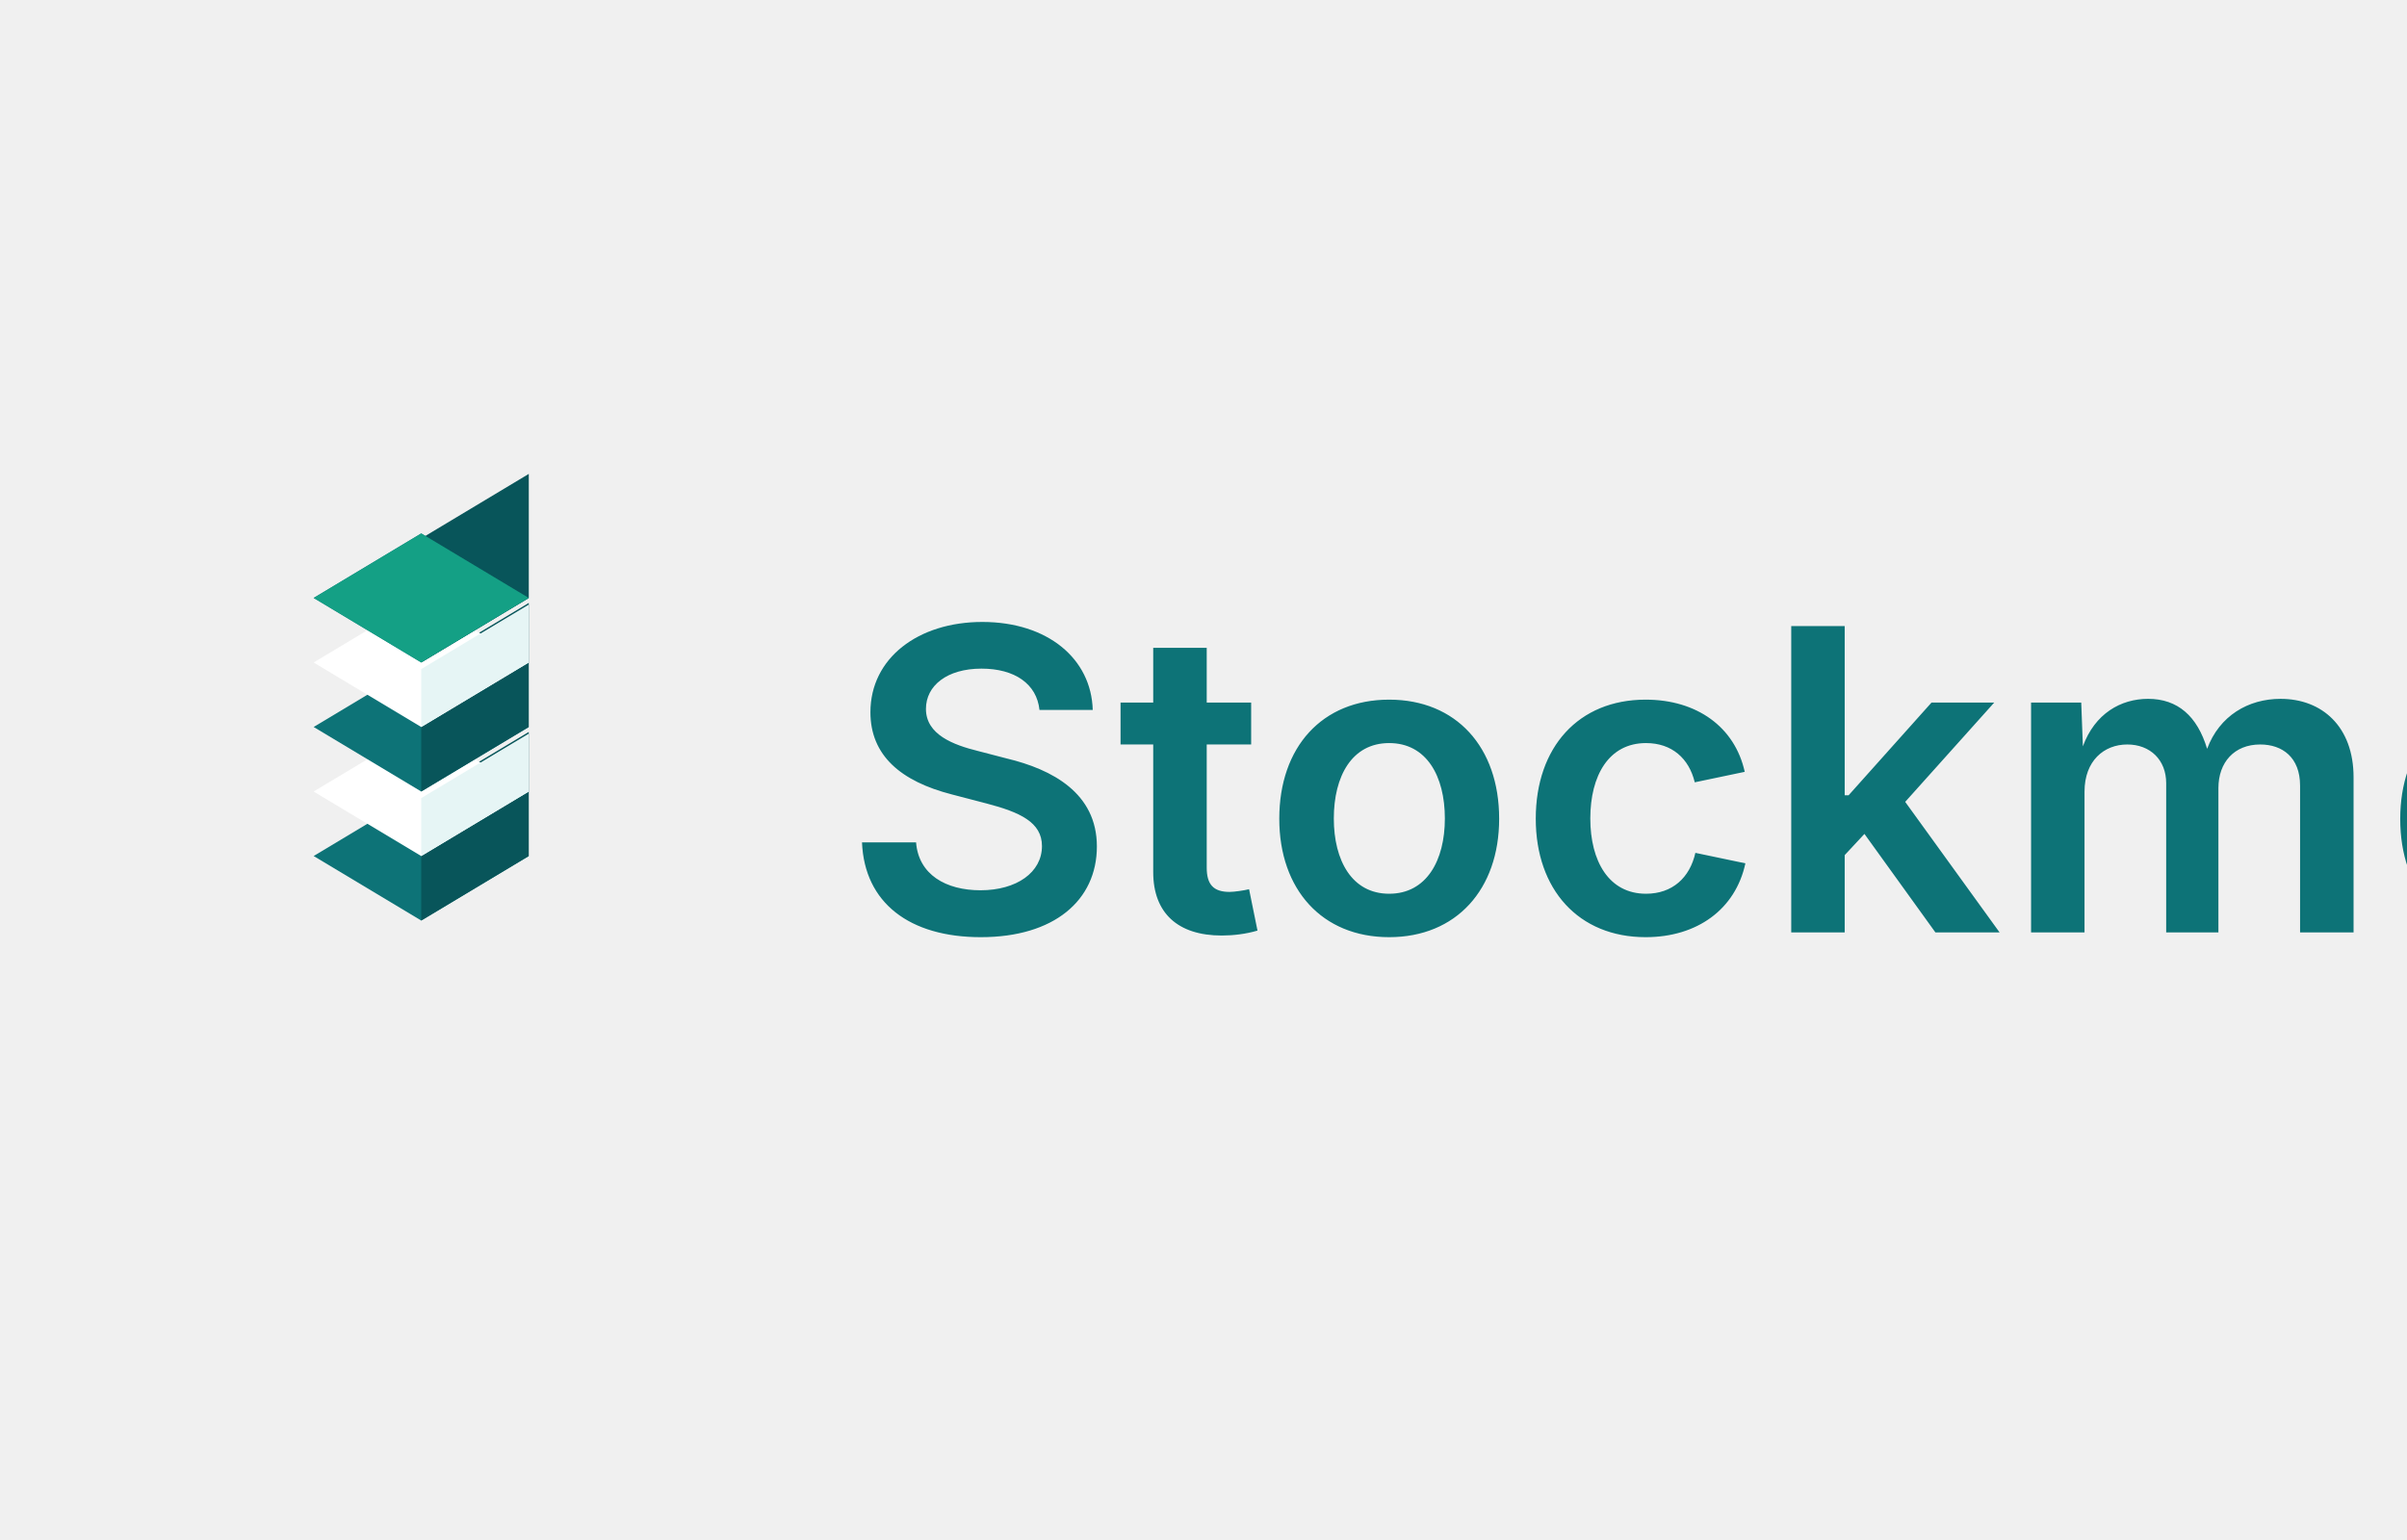
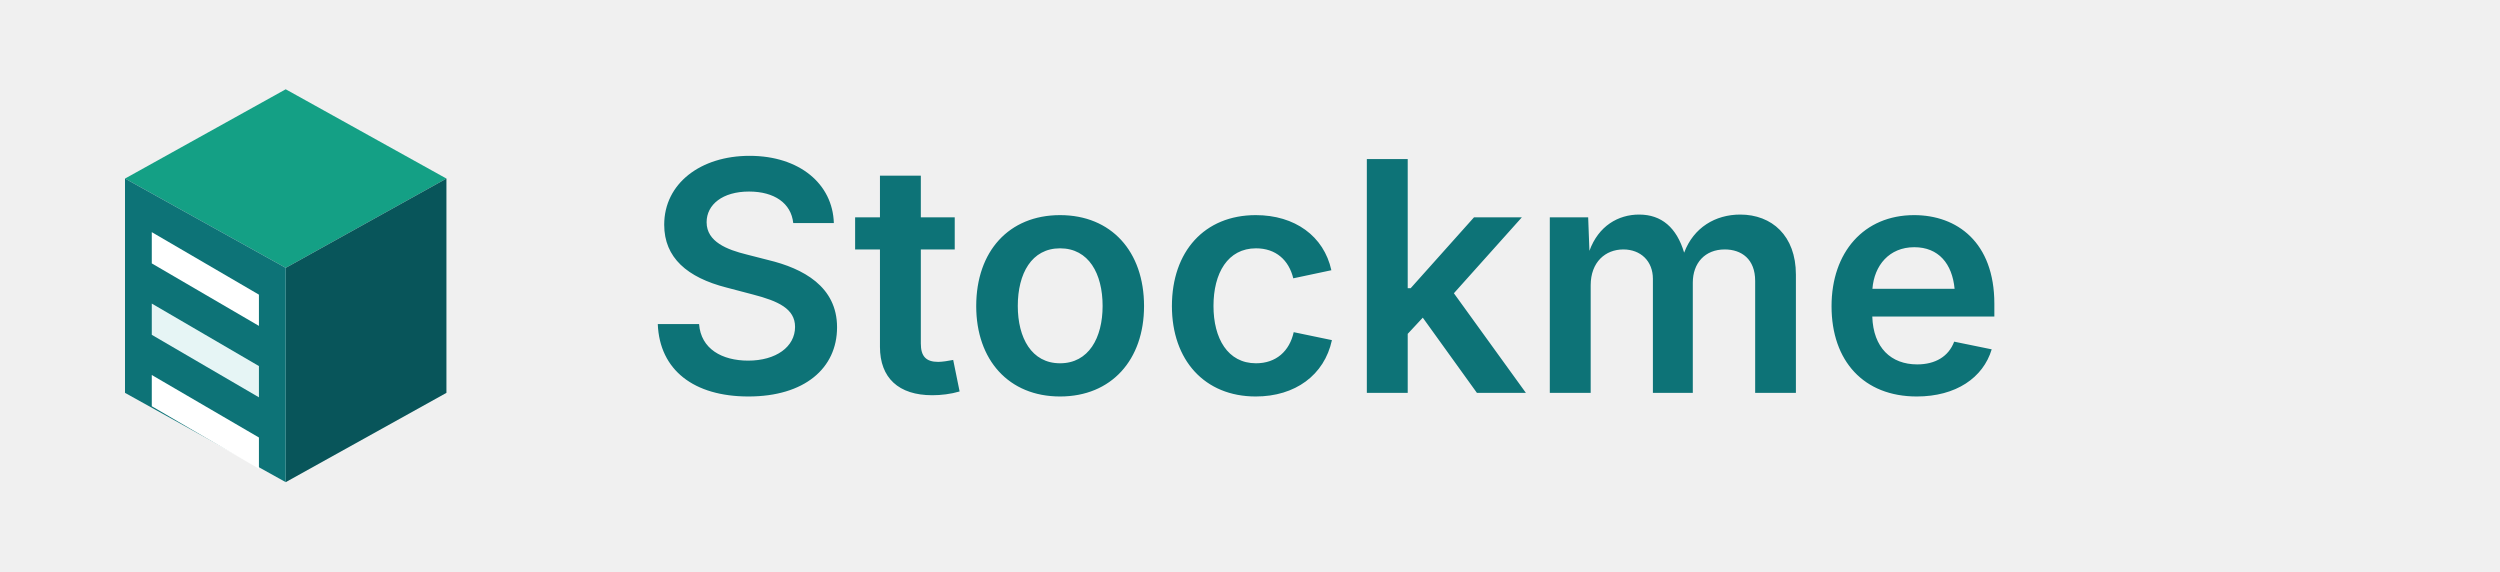
- <svg xmlns="http://www.w3.org/2000/svg" viewBox="0 0 800 512" width="800" height="512">
-   <rect width="800" height="512" fill="none" />
-   <g transform="translate(140, 256) scale(0.55)">
-     <polygon points="-65,52 0,91 65,52 0,13" fill="#0D7377" />
-     <polygon points="0,91 65,52 65,-23 0,16" fill="#08555A" />
-     <polygon points="-65,13 0,52 65,13 0,-26" fill="#FFFFFF" />
-     <polygon points="0,52 65,13 65,-22 0,17" fill="#E6F5F5" />
-     <polygon points="-65,-26 0,13 65,-26 0,-65" fill="#0D7377" />
-     <polygon points="0,13 65,-26 65,-101 0,-62" fill="#08555A" />
-     <polygon points="-65,-65 0,-26 65,-65 0,-104" fill="#FFFFFF" />
-     <polygon points="0,-26 65,-65 65,-100 0,-61" fill="#E6F5F5" />
-     <polygon points="-65,-104 0,-65 65,-104 0,-143" fill="#0D7377" />
-     <polygon points="0,-65 65,-104 65,-179 0,-140" fill="#08555A" />
-     <polygon points="0,-143 65,-104 0,-65 -65,-104" fill="#14A085" />
-   </g>
-   <text x="280" y="310" font-family="system-ui, -apple-system, Segoe UI, sans-serif" font-weight="600" font-size="140" fill="#0D7377">Stockme</text>
+ <svg xmlns="http://www.w3.org/2000/svg" viewBox="0 0 280 64" width="280" height="64">
+   <polygon points="32,10 50,20 32,30 14,20" fill="#14A085" />
+   <polygon points="32,30 50,20 50,44 32,54" fill="#08555A" />
+   <polygon points="14,20 32,30 32,54 14,44" fill="#0D7377" />
+   <polygon points="17,26 29,33 29,36.5 17,29.5" fill="#FFFFFF" />
+   <polygon points="17,34 29,41 29,44.5 17,37.5" fill="#E6F5F5" />
+   <polygon points="17,42 29,49 29,52.5 17,45.5" fill="#FFFFFF" />
+   <text x="72" y="44" font-family="system-ui, -apple-system, Segoe UI, sans-serif" font-weight="600" font-size="36" fill="#0D7377">Stockme</text>
</svg>
